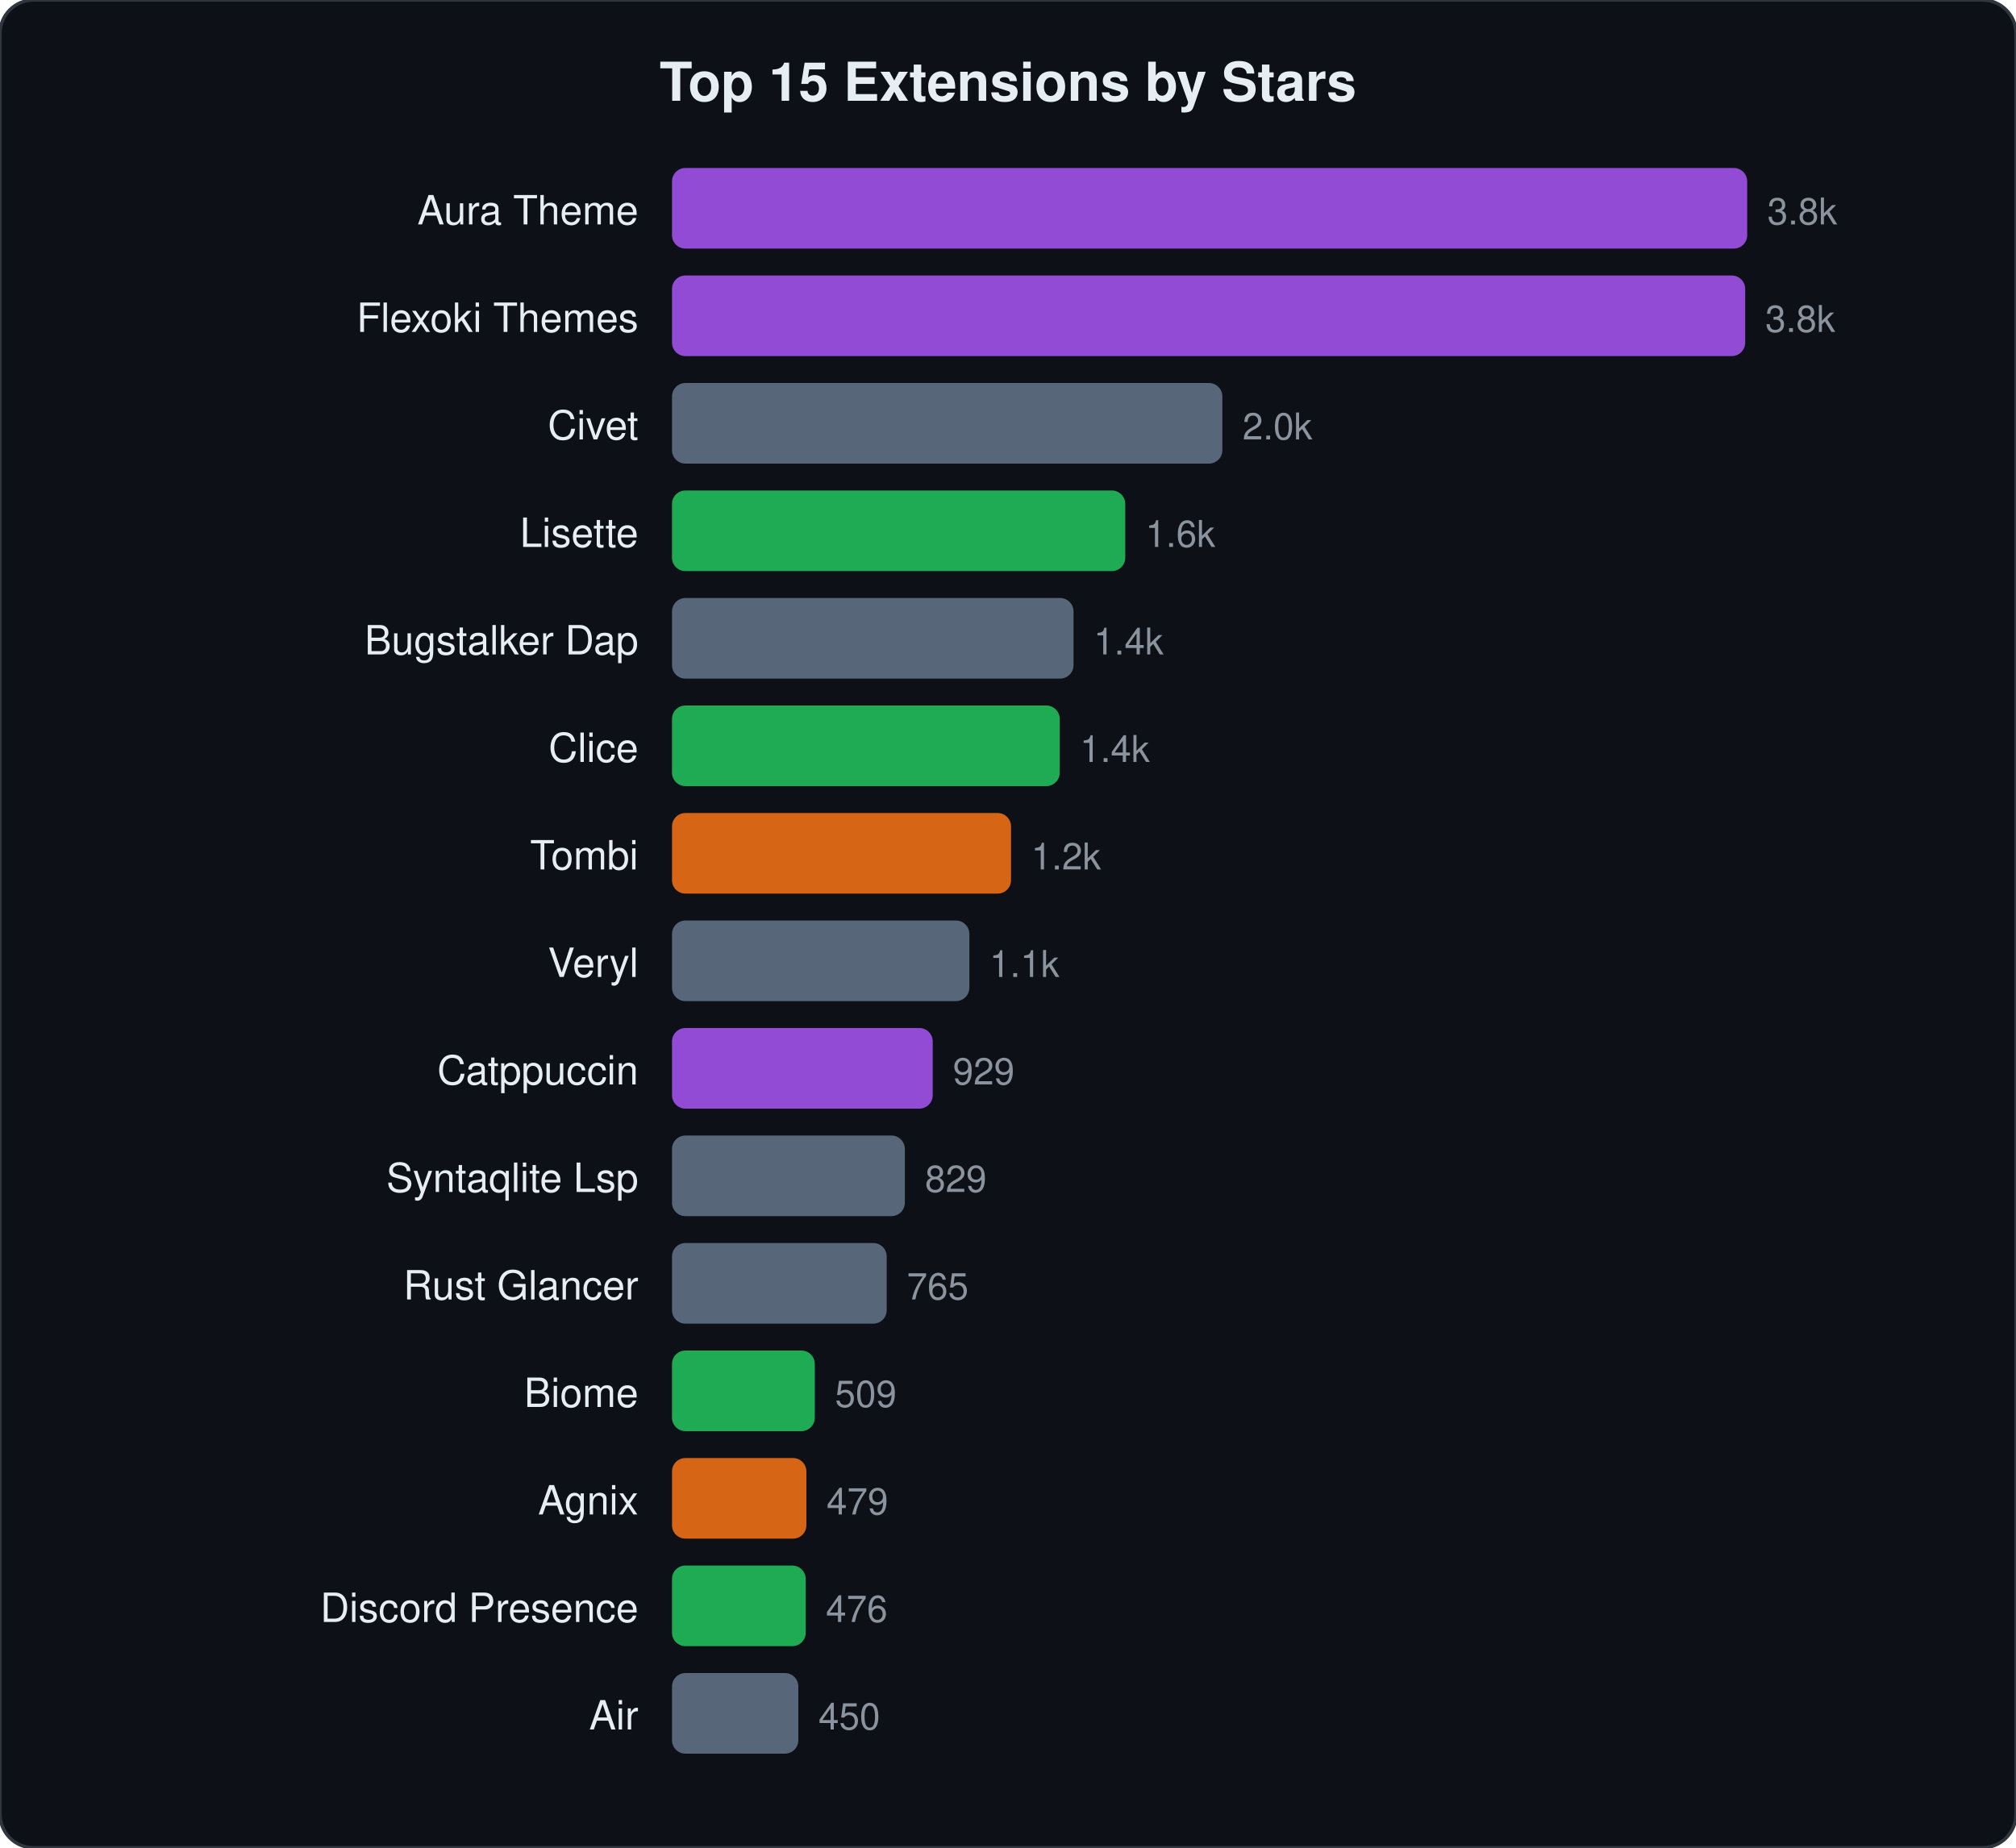
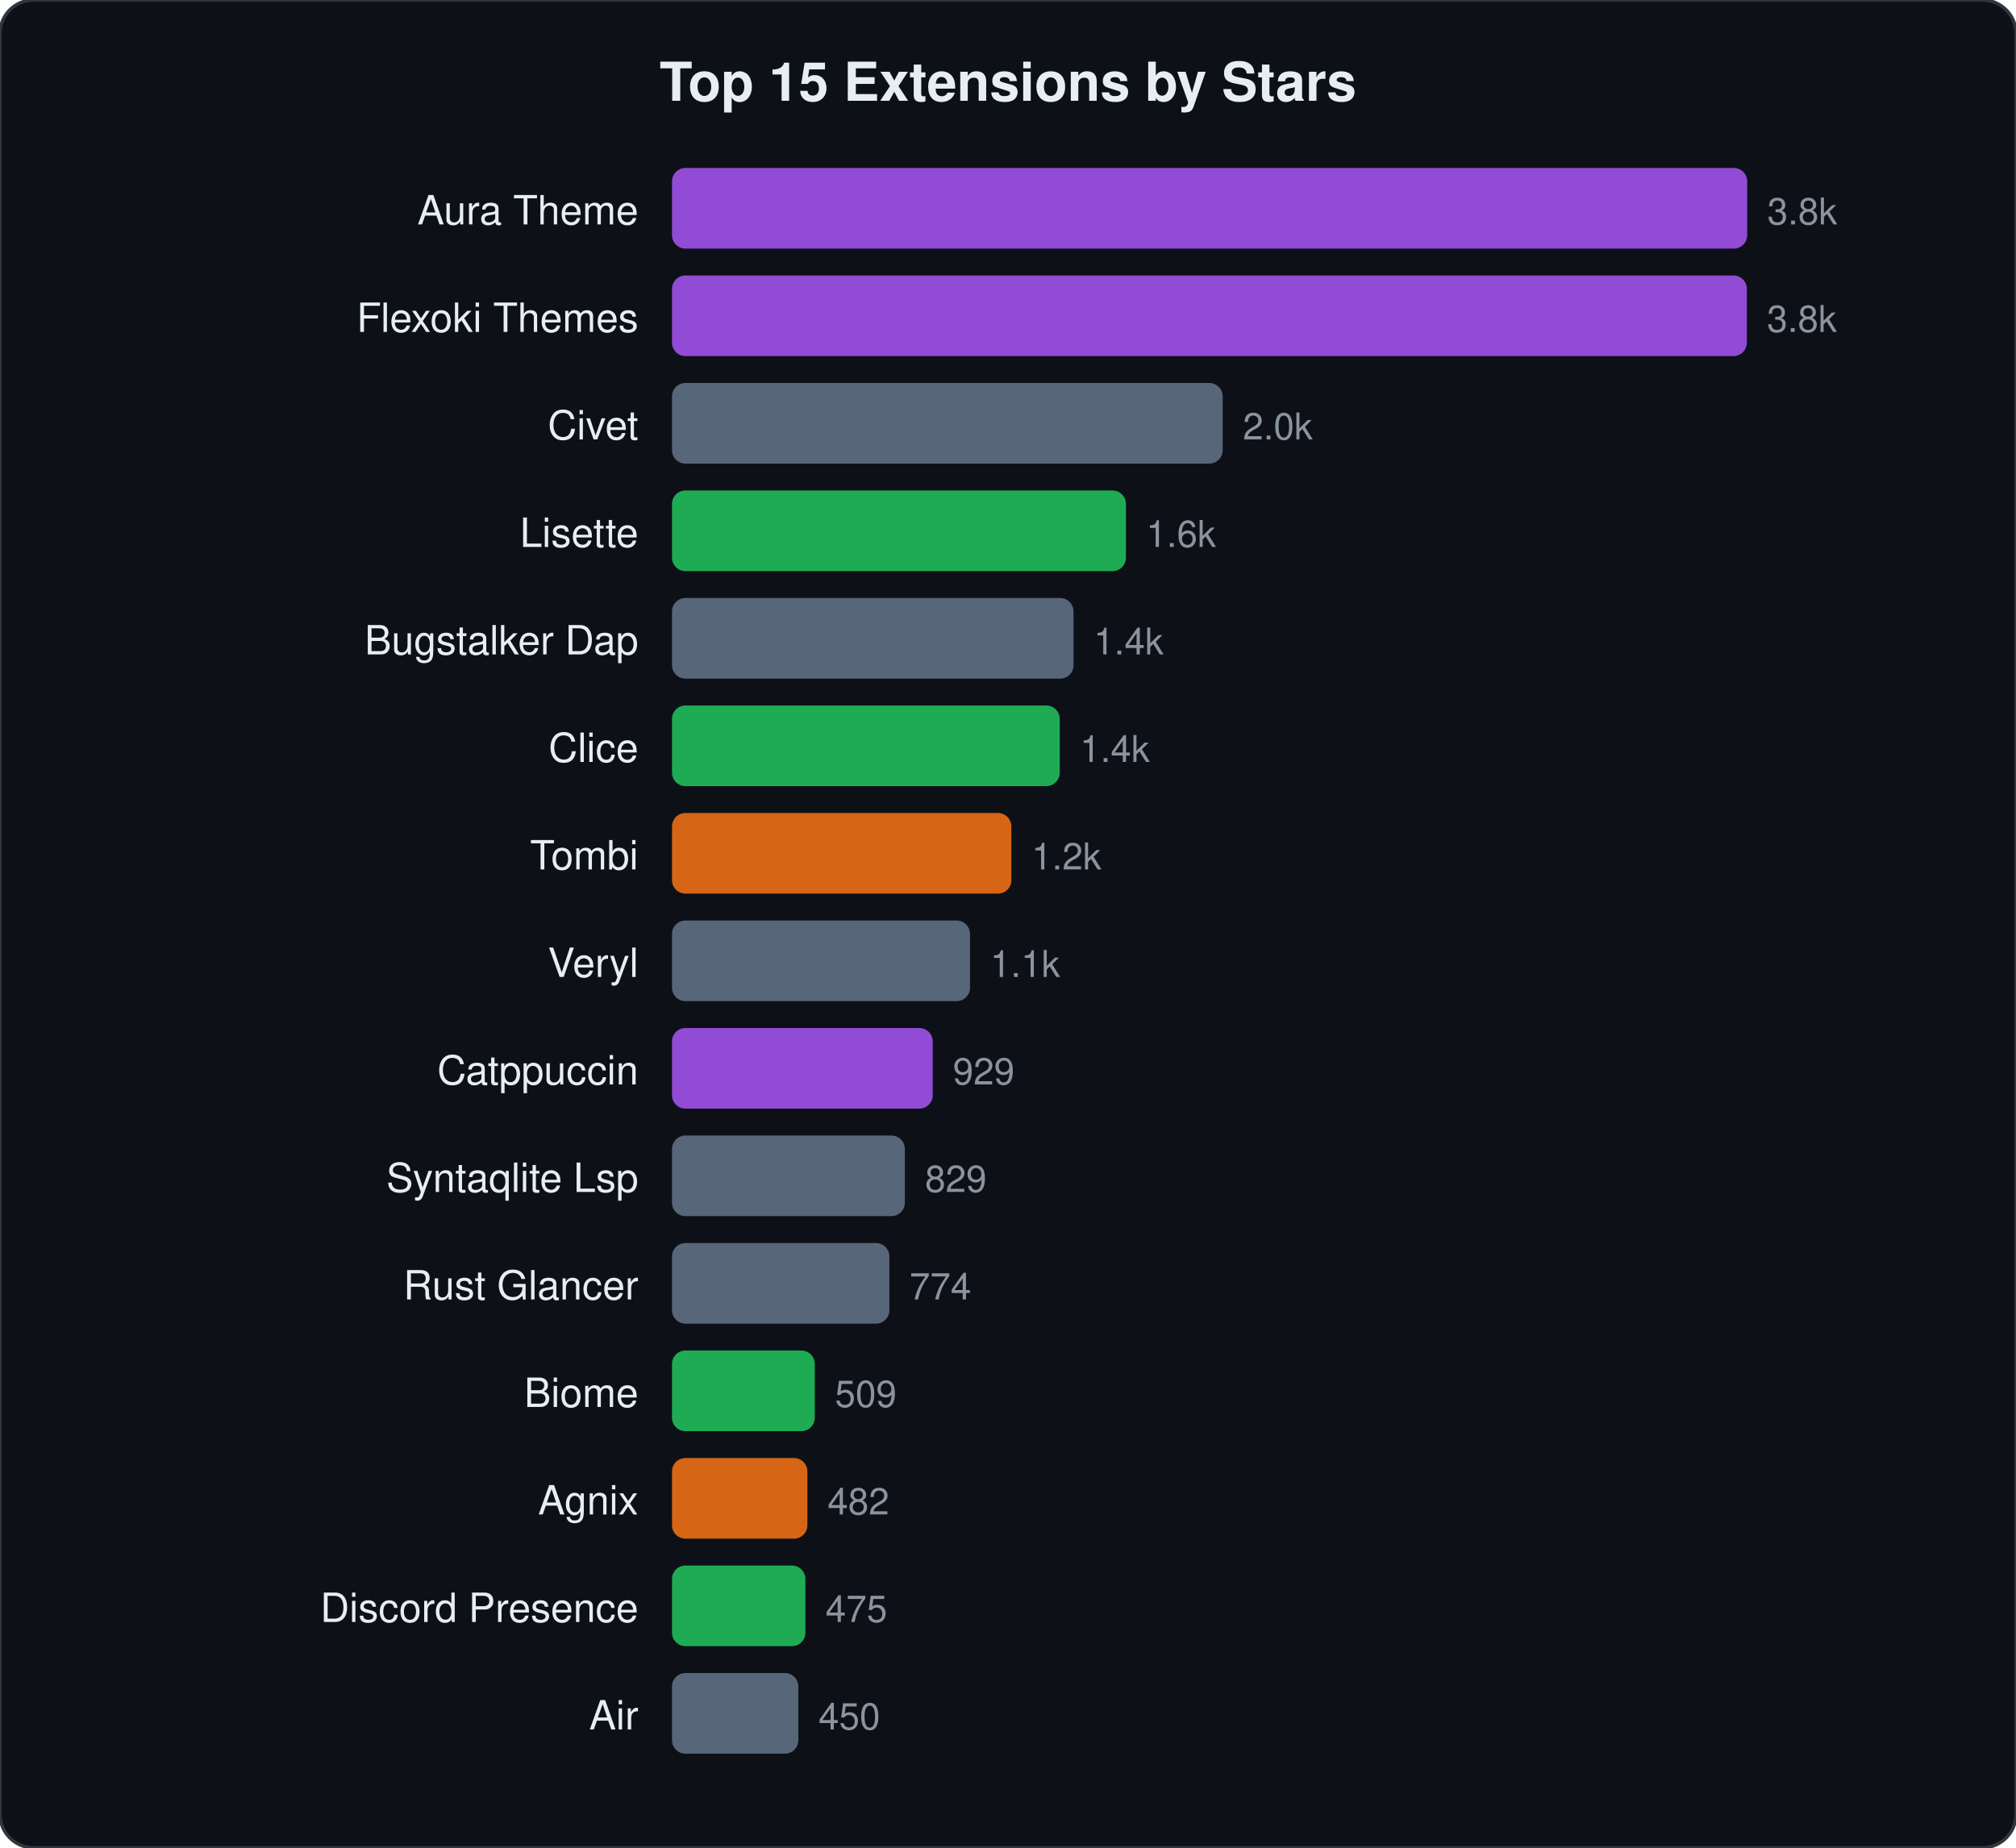
<svg xmlns="http://www.w3.org/2000/svg" viewBox="0 0 600 550" width="600" height="550">
  <style>text{font-family:-apple-system,BlinkMacSystemFont,"Segoe UI",Helvetica,Arial,sans-serif;fill:#e6edf3}.name{font-size:12px}.stars{font-size:11px;fill:#8b949e}.title{font-size:16px;font-weight:600}</style>
  <rect width="600" height="550" rx="10" fill="#0d1117" stroke="#30363d" stroke-width="1" />
  <text x="300" y="30" text-anchor="middle" class="title">Top 15 Extensions by Stars</text>
  <text x="190" y="66.8" text-anchor="end" class="name">Aura Theme</text>
  <rect x="200" y="50.0" width="320.0" height="24" rx="4" fill="#a855f7" opacity="0.85" />
  <text x="526.0" y="66.8" class="stars">3.8k</text>
  <text x="190" y="98.8" text-anchor="end" class="name">Flexoki Themes</text>
-   <rect x="200" y="82.0" width="319.4" height="24" rx="4" fill="#a855f7" opacity="0.85" />
-   <text x="525.4" y="98.8" class="stars">3.8k</text>
+   <rect x="200" y="82.0" width="319.9" height="24" rx="4" fill="#a855f7" opacity="0.85" />
+   <text x="525.9" y="98.8" class="stars">3.8k</text>
  <text x="190" y="130.8" text-anchor="end" class="name">Civet</text>
-   <rect x="200" y="114.0" width="163.8" height="24" rx="4" fill="#64748b" opacity="0.85" />
-   <text x="369.8" y="130.8" class="stars">2.0k</text>
+   <rect x="200" y="114.0" width="163.9" height="24" rx="4" fill="#64748b" opacity="0.85" />
+   <text x="369.9" y="130.8" class="stars">2.0k</text>
  <text x="190" y="162.8" text-anchor="end" class="name">Lisette</text>
-   <rect x="200" y="146.0" width="134.9" height="24" rx="4" fill="#22c55e" opacity="0.85" />
-   <text x="340.9" y="162.8" class="stars">1.6k</text>
+   <rect x="200" y="146.0" width="135.1" height="24" rx="4" fill="#22c55e" opacity="0.85" />
+   <text x="341.1" y="162.8" class="stars">1.6k</text>
  <text x="190" y="194.8" text-anchor="end" class="name">Bugstalker Dap</text>
  <rect x="200" y="178.0" width="119.5" height="24" rx="4" fill="#64748b" opacity="0.85" />
  <text x="325.5" y="194.8" class="stars">1.4k</text>
  <text x="190" y="226.8" text-anchor="end" class="name">Clice</text>
  <rect x="200" y="210.0" width="115.4" height="24" rx="4" fill="#22c55e" opacity="0.85" />
  <text x="321.4" y="226.8" class="stars">1.4k</text>
  <text x="190" y="258.8" text-anchor="end" class="name">Tombi</text>
-   <rect x="200" y="242.0" width="100.9" height="24" rx="4" fill="#f97316" opacity="0.85" />
-   <text x="306.9" y="258.8" class="stars">1.2k</text>
+   <rect x="200" y="242.0" width="101.0" height="24" rx="4" fill="#f97316" opacity="0.85" />
+   <text x="307.0" y="258.8" class="stars">1.2k</text>
  <text x="190" y="290.8" text-anchor="end" class="name">Veryl</text>
-   <rect x="200" y="274.0" width="88.5" height="24" rx="4" fill="#64748b" opacity="0.85" />
-   <text x="294.5" y="290.8" class="stars">1.1k</text>
+   <rect x="200" y="274.0" width="88.7" height="24" rx="4" fill="#64748b" opacity="0.85" />
+   <text x="294.7" y="290.8" class="stars">1.1k</text>
  <text x="190" y="322.8" text-anchor="end" class="name">Catppuccin</text>
  <rect x="200" y="306.0" width="77.6" height="24" rx="4" fill="#a855f7" opacity="0.85" />
  <text x="283.6" y="322.8" class="stars">929</text>
  <text x="190" y="354.8" text-anchor="end" class="name">Syntaqlite Lsp</text>
  <rect x="200" y="338.0" width="69.3" height="24" rx="4" fill="#64748b" opacity="0.85" />
  <text x="275.3" y="354.8" class="stars">829</text>
  <text x="190" y="386.8" text-anchor="end" class="name">Rust Glancer</text>
-   <rect x="200" y="370.0" width="63.9" height="24" rx="4" fill="#64748b" opacity="0.85" />
-   <text x="269.9" y="386.8" class="stars">765</text>
+   <rect x="200" y="370.0" width="64.7" height="24" rx="4" fill="#64748b" opacity="0.85" />
+   <text x="270.7" y="386.8" class="stars">774</text>
  <text x="190" y="418.8" text-anchor="end" class="name">Biome</text>
  <rect x="200" y="402.0" width="42.5" height="24" rx="4" fill="#22c55e" opacity="0.85" />
  <text x="248.5" y="418.8" class="stars">509</text>
  <text x="190" y="450.8" text-anchor="end" class="name">Agnix</text>
-   <rect x="200" y="434.0" width="40.0" height="24" rx="4" fill="#f97316" opacity="0.85" />
-   <text x="246.0" y="450.8" class="stars">479</text>
+   <rect x="200" y="434.0" width="40.3" height="24" rx="4" fill="#f97316" opacity="0.85" />
+   <text x="246.3" y="450.8" class="stars">482</text>
  <text x="190" y="482.8" text-anchor="end" class="name">Discord Presence</text>
-   <rect x="200" y="466.0" width="39.8" height="24" rx="4" fill="#22c55e" opacity="0.85" />
-   <text x="245.8" y="482.8" class="stars">476</text>
+   <rect x="200" y="466.0" width="39.7" height="24" rx="4" fill="#22c55e" opacity="0.85" />
+   <text x="245.7" y="482.8" class="stars">475</text>
  <text x="190" y="514.8" text-anchor="end" class="name">Air</text>
  <rect x="200" y="498.0" width="37.6" height="24" rx="4" fill="#64748b" opacity="0.85" />
  <text x="243.6" y="514.8" class="stars">450</text>
</svg>
